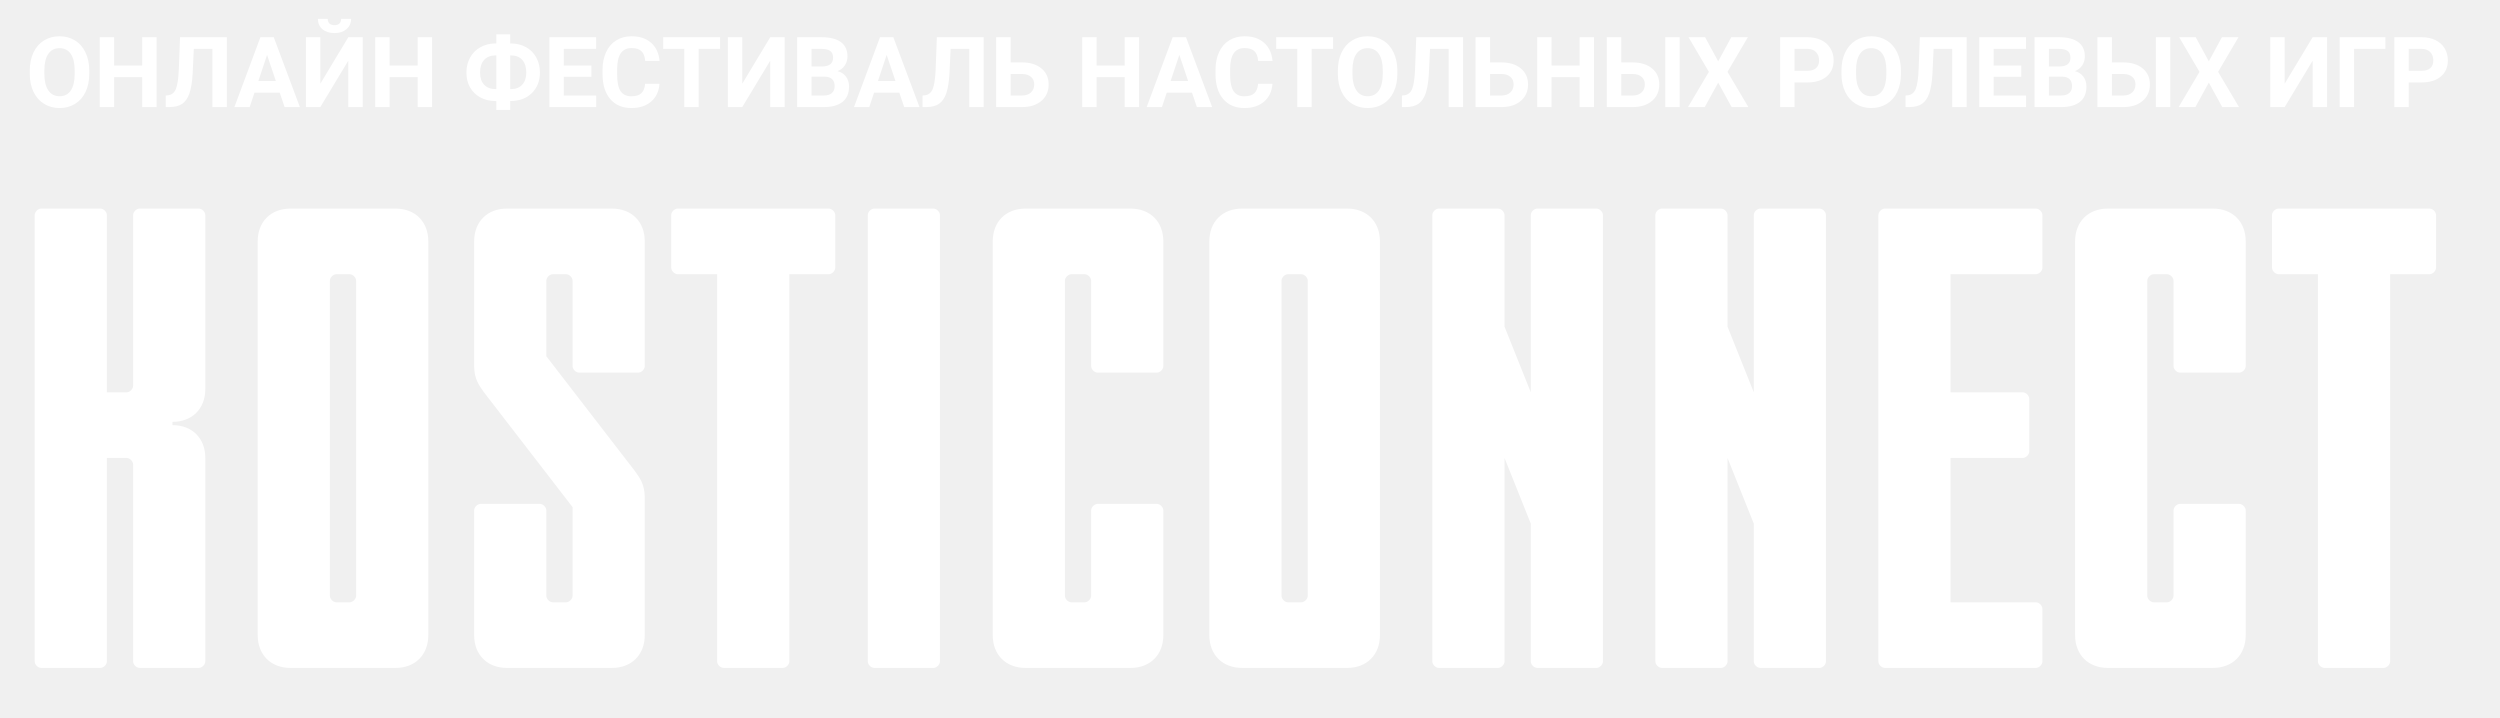
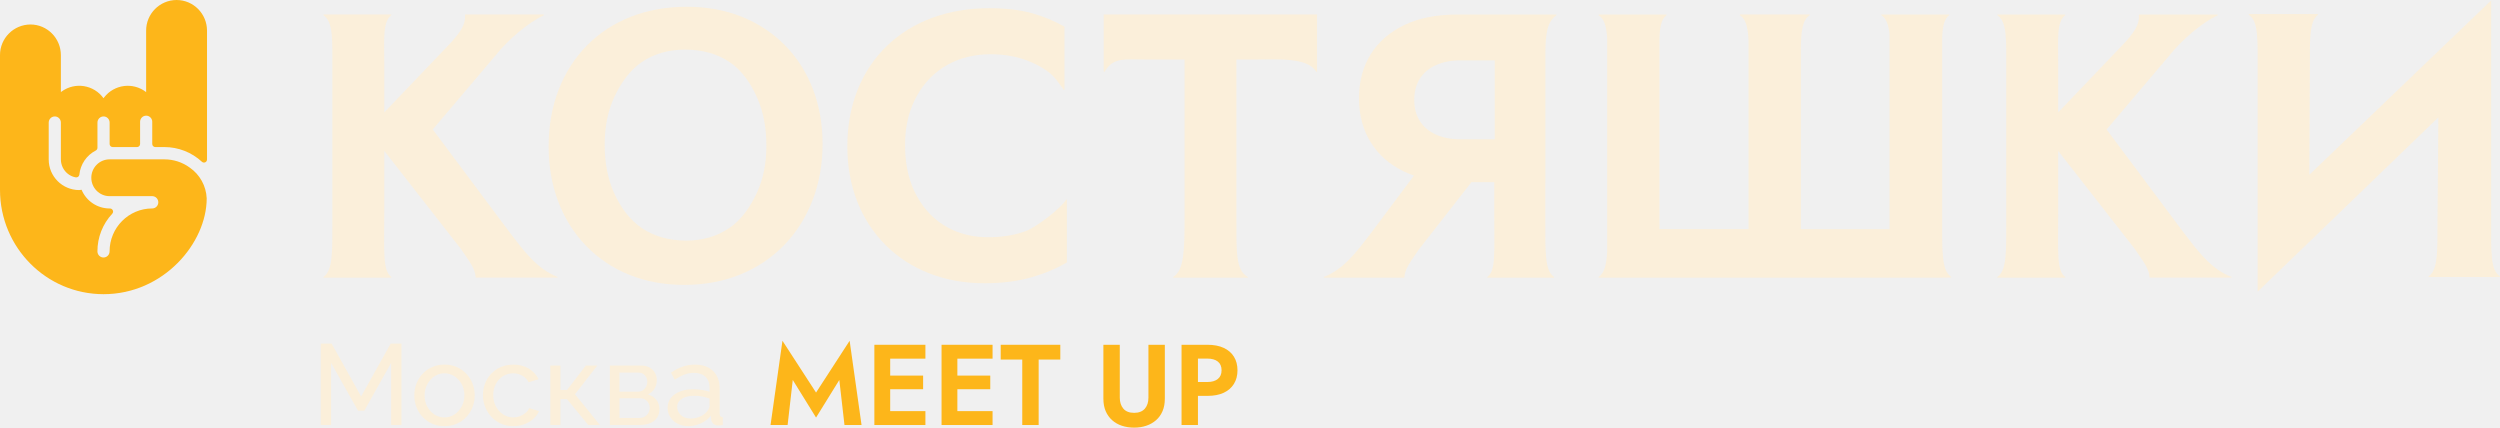
- <svg xmlns="http://www.w3.org/2000/svg" width="195" height="56" viewBox="0 0 195 56" fill="none">
-   <path d="M6.962 5.751C6.962 6.288 6.868 6.758 6.678 7.162C6.488 7.566 6.216 7.878 5.862 8.098C5.51 8.317 5.106 8.427 4.65 8.427C4.198 8.427 3.795 8.319 3.441 8.101C3.087 7.884 2.812 7.575 2.617 7.173C2.423 6.769 2.324 6.305 2.322 5.781V5.512C2.322 4.975 2.418 4.504 2.61 4.097C2.805 3.688 3.078 3.375 3.43 3.158C3.784 2.938 4.188 2.829 4.642 2.829C5.096 2.829 5.499 2.938 5.851 3.158C6.205 3.375 6.478 3.688 6.67 4.097C6.865 4.504 6.962 4.974 6.962 5.508V5.751ZM5.825 5.504C5.825 4.933 5.722 4.499 5.518 4.202C5.313 3.905 5.021 3.757 4.642 3.757C4.265 3.757 3.975 3.904 3.77 4.198C3.566 4.49 3.462 4.919 3.46 5.486V5.751C3.46 6.308 3.562 6.739 3.766 7.046C3.971 7.353 4.265 7.506 4.65 7.506C5.026 7.506 5.316 7.359 5.518 7.065C5.72 6.768 5.822 6.336 5.825 5.77V5.504ZM12.213 8.352H11.09V6.017H8.901V8.352H7.778V2.903H8.901V5.111H11.09V2.903H12.213V8.352ZM17.695 2.903V8.352H16.569V3.813H15.117L15.027 5.736C14.99 6.385 14.907 6.896 14.78 7.271C14.653 7.642 14.467 7.916 14.223 8.09C13.978 8.262 13.644 8.35 13.22 8.352H12.928V7.45L13.115 7.432C13.397 7.394 13.598 7.232 13.717 6.945C13.839 6.656 13.917 6.142 13.949 5.403L14.043 2.903H17.695ZM21.82 7.229H19.851L19.477 8.352H18.283L20.311 2.903H21.352L23.391 8.352H22.198L21.82 7.229ZM20.154 6.32H21.516L20.831 4.281L20.154 6.32ZM27.167 2.903H28.294V8.352H27.167V4.733L24.985 8.352H23.863V2.903H24.985V6.53L27.167 2.903ZM27.384 1.47C27.384 1.802 27.265 2.07 27.025 2.275C26.788 2.479 26.476 2.582 26.09 2.582C25.703 2.582 25.39 2.48 25.15 2.278C24.913 2.076 24.795 1.807 24.795 1.47H25.562C25.562 1.627 25.608 1.749 25.7 1.837C25.795 1.922 25.925 1.964 26.09 1.964C26.252 1.964 26.379 1.922 26.471 1.837C26.564 1.749 26.61 1.627 26.61 1.47H27.384ZM33.701 8.352H32.579V6.017H30.39V8.352H29.267V2.903H30.39V5.111H32.579V2.903H33.701V8.352ZM39.794 3.39H39.861C40.288 3.39 40.673 3.485 41.018 3.674C41.364 3.861 41.634 4.128 41.826 4.475C42.018 4.822 42.114 5.216 42.114 5.658C42.114 6.311 41.905 6.845 41.486 7.259C41.069 7.674 40.505 7.881 39.794 7.881V8.577H38.712V7.881H38.641C38.21 7.881 37.821 7.788 37.474 7.604C37.127 7.417 36.858 7.155 36.665 6.818C36.476 6.481 36.381 6.097 36.381 5.665C36.381 5.229 36.476 4.838 36.665 4.494C36.855 4.15 37.121 3.881 37.462 3.689C37.804 3.495 38.186 3.395 38.608 3.39H38.712V2.679H39.794V3.39ZM38.641 4.322C38.27 4.322 37.976 4.439 37.762 4.673C37.55 4.908 37.444 5.239 37.444 5.665C37.444 6.064 37.55 6.379 37.762 6.608C37.974 6.835 38.272 6.949 38.656 6.949H38.712V4.322H38.641ZM39.794 4.322V6.949H39.869C40.236 6.949 40.524 6.834 40.733 6.605C40.945 6.372 41.051 6.057 41.051 5.658C41.051 5.241 40.948 4.914 40.741 4.677C40.534 4.44 40.237 4.322 39.85 4.322H39.794ZM46.13 5.991H43.974V7.45H46.504V8.352H42.852V2.903H46.496V3.813H43.974V5.111H46.13V5.991ZM51.44 6.537C51.398 7.123 51.181 7.585 50.789 7.922C50.4 8.259 49.886 8.427 49.247 8.427C48.549 8.427 47.998 8.193 47.597 7.723C47.198 7.252 46.998 6.606 46.998 5.785V5.452C46.998 4.928 47.09 4.466 47.275 4.067C47.46 3.668 47.723 3.362 48.065 3.15C48.409 2.936 48.808 2.829 49.262 2.829C49.891 2.829 50.397 2.997 50.782 3.334C51.166 3.671 51.388 4.143 51.448 4.752H50.325C50.297 4.4 50.199 4.146 50.029 3.989C49.862 3.829 49.606 3.749 49.262 3.749C48.888 3.749 48.607 3.884 48.42 4.153C48.236 4.42 48.141 4.836 48.136 5.399V5.811C48.136 6.4 48.224 6.83 48.401 7.102C48.581 7.374 48.863 7.51 49.247 7.51C49.594 7.51 49.852 7.432 50.022 7.274C50.194 7.115 50.292 6.869 50.318 6.537H51.44ZM56.167 3.813H54.498V8.352H53.375V3.813H51.728V2.903H56.167V3.813ZM60.078 2.903H61.204V8.352H60.078V4.733L57.896 8.352H56.773V2.903H57.896V6.53L60.078 2.903ZM62.177 8.352V2.903H64.086C64.747 2.903 65.248 3.031 65.59 3.285C65.932 3.537 66.103 3.908 66.103 4.397C66.103 4.663 66.034 4.899 65.897 5.104C65.76 5.306 65.569 5.454 65.324 5.549C65.604 5.619 65.823 5.76 65.983 5.972C66.145 6.184 66.226 6.444 66.226 6.75C66.226 7.274 66.059 7.671 65.725 7.941C65.39 8.21 64.914 8.347 64.295 8.352H62.177ZM63.3 5.98V7.45H64.261C64.526 7.45 64.732 7.388 64.879 7.263C65.029 7.136 65.103 6.961 65.103 6.739C65.103 6.24 64.845 5.987 64.329 5.98H63.3ZM63.3 5.186H64.13C64.697 5.176 64.98 4.95 64.98 4.509C64.98 4.262 64.908 4.085 64.763 3.977C64.621 3.868 64.395 3.813 64.086 3.813H63.3V5.186ZM70.148 7.229H68.18L67.805 8.352H66.612L68.64 2.903H69.68L71.72 8.352H70.526L70.148 7.229ZM68.483 6.32H69.845L69.16 4.281L68.483 6.32ZM76.727 2.903V8.352H75.601V3.813H74.149L74.059 5.736C74.022 6.385 73.939 6.896 73.812 7.271C73.685 7.642 73.499 7.916 73.254 8.09C73.01 8.262 72.675 8.35 72.251 8.352H71.96V7.45L72.147 7.432C72.428 7.394 72.629 7.232 72.749 6.945C72.871 6.656 72.949 6.142 72.981 5.403L73.075 2.903H76.727ZM78.83 4.868H79.706C80.347 4.868 80.855 5.024 81.229 5.336C81.606 5.645 81.794 6.063 81.794 6.59C81.794 7.118 81.607 7.544 81.233 7.866C80.861 8.185 80.366 8.347 79.747 8.352H77.7V2.903H78.83V4.868ZM78.83 5.774V7.45H79.725C80.012 7.45 80.24 7.372 80.41 7.215C80.582 7.057 80.668 6.847 80.668 6.582C80.668 6.335 80.586 6.14 80.421 5.998C80.259 5.854 80.035 5.779 79.751 5.774H78.83ZM88.849 8.352H87.726V6.017H85.537V8.352H84.414V2.903H85.537V5.111H87.726V2.903H88.849V8.352ZM92.977 7.229H91.008L90.634 8.352H89.44L91.468 2.903H92.509L94.548 8.352H93.355L92.977 7.229ZM91.311 6.32H92.673L91.989 4.281L91.311 6.32ZM99.252 6.537C99.21 7.123 98.993 7.585 98.601 7.922C98.212 8.259 97.698 8.427 97.059 8.427C96.361 8.427 95.811 8.193 95.409 7.723C95.01 7.252 94.81 6.606 94.81 5.785V5.452C94.81 4.928 94.903 4.466 95.087 4.067C95.272 3.668 95.535 3.362 95.877 3.15C96.221 2.936 96.62 2.829 97.074 2.829C97.703 2.829 98.21 2.997 98.594 3.334C98.978 3.671 99.2 4.143 99.26 4.752H98.137C98.11 4.4 98.011 4.146 97.841 3.989C97.674 3.829 97.419 3.749 97.074 3.749C96.7 3.749 96.419 3.884 96.232 4.153C96.048 4.42 95.953 4.836 95.948 5.399V5.811C95.948 6.4 96.037 6.83 96.214 7.102C96.393 7.374 96.675 7.51 97.059 7.51C97.406 7.51 97.664 7.432 97.834 7.274C98.006 7.115 98.105 6.869 98.13 6.537H99.252ZM103.979 3.813H102.31V8.352H101.187V3.813H99.541V2.903H103.979V3.813ZM108.994 5.751C108.994 6.288 108.899 6.758 108.709 7.162C108.52 7.566 108.248 7.878 107.893 8.098C107.542 8.317 107.138 8.427 106.681 8.427C106.229 8.427 105.826 8.319 105.472 8.101C105.118 7.884 104.843 7.575 104.649 7.173C104.454 6.769 104.356 6.305 104.353 5.781V5.512C104.353 4.975 104.449 4.504 104.641 4.097C104.836 3.688 105.109 3.375 105.461 3.158C105.815 2.938 106.219 2.829 106.673 2.829C107.128 2.829 107.53 2.938 107.882 3.158C108.237 3.375 108.51 3.688 108.702 4.097C108.896 4.504 108.994 4.974 108.994 5.508V5.751ZM107.856 5.504C107.856 4.933 107.754 4.499 107.549 4.202C107.345 3.905 107.053 3.757 106.673 3.757C106.297 3.757 106.006 3.904 105.802 4.198C105.597 4.49 105.493 4.919 105.491 5.486V5.751C105.491 6.308 105.593 6.739 105.798 7.046C106.002 7.353 106.297 7.506 106.681 7.506C107.058 7.506 107.347 7.359 107.549 7.065C107.751 6.768 107.854 6.336 107.856 5.77V5.504ZM114.121 2.903V8.352H112.994V3.813H111.542L111.452 5.736C111.415 6.385 111.333 6.896 111.205 7.271C111.078 7.642 110.892 7.916 110.648 8.09C110.403 8.262 110.069 8.35 109.645 8.352H109.353V7.45L109.54 7.432C109.822 7.394 110.023 7.232 110.143 6.945C110.265 6.656 110.342 6.142 110.375 5.403L110.468 2.903H114.121ZM116.224 4.868H117.1C117.741 4.868 118.249 5.024 118.623 5.336C119 5.645 119.188 6.063 119.188 6.59C119.188 7.118 119.001 7.544 118.627 7.866C118.255 8.185 117.76 8.347 117.141 8.352H115.094V2.903H116.224V4.868ZM116.224 5.774V7.45H117.118C117.405 7.45 117.634 7.372 117.803 7.215C117.975 7.057 118.061 6.847 118.061 6.582C118.061 6.335 117.979 6.14 117.814 5.998C117.652 5.854 117.429 5.779 117.145 5.774H116.224ZM124.334 8.352H123.211V6.017H121.022V8.352H119.899V2.903H121.022V5.111H123.211V2.903H124.334V8.352ZM126.459 4.868H127.335C127.976 4.868 128.484 5.024 128.858 5.336C129.235 5.645 129.423 6.063 129.423 6.59C129.423 7.118 129.236 7.544 128.862 7.866C128.49 8.185 127.995 8.347 127.376 8.352H125.329V2.903H126.459V4.868ZM131.014 8.352H129.891V2.903H131.014V8.352ZM126.459 5.774V7.45H127.354C127.641 7.45 127.869 7.372 128.039 7.215C128.211 7.057 128.297 6.847 128.297 6.582C128.297 6.335 128.214 6.14 128.05 5.998C127.888 5.854 127.664 5.779 127.38 5.774H126.459ZM134.019 4.782L135.04 2.903H136.332L134.745 5.605L136.373 8.352H135.067L134.019 6.444L132.971 8.352H131.665L133.293 5.605L131.706 2.903H132.997L134.019 4.782ZM139.973 6.432V8.352H138.85V2.903H140.976C141.385 2.903 141.744 2.978 142.054 3.128C142.366 3.278 142.605 3.491 142.772 3.768C142.939 4.042 143.023 4.355 143.023 4.707C143.023 5.241 142.84 5.663 142.473 5.972C142.109 6.279 141.603 6.432 140.957 6.432H139.973ZM139.973 5.523H140.976C141.273 5.523 141.499 5.453 141.653 5.313C141.81 5.174 141.889 4.974 141.889 4.715C141.889 4.448 141.81 4.232 141.653 4.067C141.496 3.903 141.279 3.818 141.002 3.813H139.973V5.523ZM148.273 5.751C148.273 6.288 148.179 6.758 147.989 7.162C147.799 7.566 147.527 7.878 147.173 8.098C146.821 8.317 146.417 8.427 145.961 8.427C145.509 8.427 145.106 8.319 144.752 8.101C144.398 7.884 144.123 7.575 143.929 7.173C143.734 6.769 143.635 6.305 143.633 5.781V5.512C143.633 4.975 143.729 4.504 143.921 4.097C144.116 3.688 144.389 3.375 144.741 3.158C145.095 2.938 145.499 2.829 145.953 2.829C146.407 2.829 146.81 2.938 147.162 3.158C147.516 3.375 147.789 3.688 147.982 4.097C148.176 4.504 148.273 4.974 148.273 5.508V5.751ZM147.136 5.504C147.136 4.933 147.033 4.499 146.829 4.202C146.624 3.905 146.332 3.757 145.953 3.757C145.576 3.757 145.286 3.904 145.081 4.198C144.877 4.49 144.773 4.919 144.771 5.486V5.751C144.771 6.308 144.873 6.739 145.077 7.046C145.282 7.353 145.576 7.506 145.961 7.506C146.337 7.506 146.627 7.359 146.829 7.065C147.031 6.768 147.133 6.336 147.136 5.77V5.504ZM153.4 2.903V8.352H152.274V3.813H150.822L150.732 5.736C150.695 6.385 150.612 6.896 150.485 7.271C150.358 7.642 150.172 7.916 149.928 8.09C149.683 8.262 149.349 8.35 148.925 8.352H148.633V7.45L148.82 7.432C149.102 7.394 149.303 7.232 149.422 6.945C149.545 6.656 149.622 6.142 149.654 5.403L149.748 2.903H153.4ZM157.659 5.991H155.504V7.45H158.033V8.352H154.381V2.903H158.026V3.813H155.504V5.111H157.659V5.991ZM158.692 8.352V2.903H160.601C161.262 2.903 161.763 3.031 162.105 3.285C162.447 3.537 162.618 3.908 162.618 4.397C162.618 4.663 162.549 4.899 162.412 5.104C162.275 5.306 162.084 5.454 161.839 5.549C162.119 5.619 162.338 5.76 162.498 5.972C162.66 6.184 162.741 6.444 162.741 6.75C162.741 7.274 162.574 7.671 162.24 7.941C161.906 8.21 161.429 8.347 160.81 8.352H158.692ZM159.815 5.98V7.45H160.777C161.041 7.45 161.247 7.388 161.394 7.263C161.544 7.136 161.619 6.961 161.619 6.739C161.619 6.24 161.36 5.987 160.844 5.98H159.815ZM159.815 5.186H160.646C161.212 5.176 161.495 4.95 161.495 4.509C161.495 4.262 161.423 4.085 161.278 3.977C161.136 3.868 160.91 3.813 160.601 3.813H159.815V5.186ZM164.729 4.868H165.604C166.245 4.868 166.753 5.024 167.127 5.336C167.504 5.645 167.692 6.063 167.692 6.59C167.692 7.118 167.505 7.544 167.131 7.866C166.759 8.185 166.264 8.347 165.645 8.352H163.598V2.903H164.729V4.868ZM169.283 8.352H168.16V2.903H169.283V8.352ZM164.729 5.774V7.45H165.623C165.91 7.45 166.138 7.372 166.308 7.215C166.48 7.057 166.566 6.847 166.566 6.582C166.566 6.335 166.484 6.14 166.319 5.998C166.157 5.854 165.934 5.779 165.649 5.774H164.729ZM172.288 4.782L173.31 2.903H174.601L173.014 5.605L174.642 8.352H173.336L172.288 6.444L171.24 8.352H169.934L171.562 5.605L169.975 2.903H171.266L172.288 4.782ZM180.387 2.903H181.513V8.352H180.387V4.733L178.205 8.352H177.082V2.903H178.205V6.53L180.387 2.903ZM186.06 3.813H183.616V8.352H182.493V2.903H186.06V3.813ZM187.882 6.432V8.352H186.76V2.903H188.885C189.295 2.903 189.654 2.978 189.963 3.128C190.275 3.278 190.515 3.491 190.682 3.768C190.849 4.042 190.932 4.355 190.932 4.707C190.932 5.241 190.749 5.663 190.382 5.972C190.018 6.279 189.513 6.432 188.867 6.432H187.882ZM187.882 5.523H188.885C189.182 5.523 189.408 5.453 189.563 5.313C189.72 5.174 189.799 4.974 189.799 4.715C189.799 4.448 189.72 4.232 189.563 4.067C189.406 3.903 189.189 3.818 188.912 3.813H187.882V5.523Z" fill="white" />
-   <path d="M9.871 35.719C10.127 35.719 10.383 35.975 10.383 36.231V51.587C10.383 51.842 10.639 52.098 10.895 52.098H15.502C15.758 52.098 16.014 51.842 16.014 51.587V35.719C16.014 34.184 14.99 33.16 13.454 33.16V32.904C14.99 32.904 16.014 31.881 16.014 30.345V16.781C16.014 16.525 15.758 16.269 15.502 16.269H10.895C10.639 16.269 10.383 16.525 10.383 16.781V30.089C10.383 30.345 10.127 30.601 9.871 30.601H8.336V16.781C8.336 16.525 8.08 16.269 7.824 16.269H3.217C2.962 16.269 2.706 16.525 2.706 16.781V51.587C2.706 51.842 2.962 52.098 3.217 52.098H7.824C8.08 52.098 8.336 51.842 8.336 51.587V35.719H9.871ZM22.66 16.269C21.124 16.269 20.1 17.293 20.1 18.828V49.539C20.1 51.075 21.124 52.098 22.66 52.098H30.849C32.385 52.098 33.408 51.075 33.408 49.539V18.828C33.408 17.293 32.385 16.269 30.849 16.269H22.66ZM27.778 46.468C27.778 46.724 27.522 46.98 27.266 46.98H26.242C25.986 46.98 25.731 46.724 25.731 46.468V21.899C25.731 21.644 25.986 21.388 26.242 21.388H27.266C27.522 21.388 27.778 21.644 27.778 21.899V46.468ZM36.983 28.553C36.983 29.577 37.393 30.089 37.751 30.601L44.661 39.558V46.468C44.661 46.724 44.405 46.98 44.149 46.98H43.125C42.869 46.98 42.613 46.724 42.613 46.468V39.814C42.613 39.558 42.358 39.302 42.102 39.302H37.495C37.239 39.302 36.983 39.558 36.983 39.814V49.539C36.983 51.075 38.007 52.098 39.542 52.098H47.732C49.267 52.098 50.291 51.075 50.291 49.539V38.79C50.291 37.767 49.882 37.255 49.523 36.743L42.613 27.786V21.899C42.613 21.644 42.869 21.388 43.125 21.388H44.149C44.405 21.388 44.661 21.644 44.661 21.899V28.553C44.661 28.809 44.917 29.065 45.173 29.065H49.779C50.035 29.065 50.291 28.809 50.291 28.553V18.828C50.291 17.293 49.267 16.269 47.732 16.269H39.542C38.007 16.269 36.983 17.293 36.983 18.828V28.553ZM65.15 16.781C65.15 16.525 64.895 16.269 64.639 16.269H52.866C52.61 16.269 52.354 16.525 52.354 16.781V20.876C52.354 21.132 52.61 21.388 52.866 21.388H55.937V51.587C55.937 51.842 56.193 52.098 56.449 52.098H61.056C61.312 52.098 61.568 51.842 61.568 51.587V21.388H64.639C64.895 21.388 65.15 21.132 65.15 20.876V16.781ZM73.316 16.781C73.316 16.525 73.06 16.269 72.804 16.269H68.198C67.942 16.269 67.686 16.525 67.686 16.781V51.587C67.686 51.842 67.942 52.098 68.198 52.098H72.804C73.06 52.098 73.316 51.842 73.316 51.587V16.781ZM85.622 29.065H90.229C90.485 29.065 90.741 28.809 90.741 28.553V18.828C90.741 17.293 89.717 16.269 88.181 16.269H79.992C78.457 16.269 77.433 17.293 77.433 18.828V49.539C77.433 51.075 78.457 52.098 79.992 52.098H88.181C89.717 52.098 90.741 51.075 90.741 49.539V39.814C90.741 39.558 90.485 39.302 90.229 39.302H85.622C85.366 39.302 85.11 39.558 85.11 39.814V46.468C85.11 46.724 84.855 46.98 84.599 46.98H83.575C83.319 46.98 83.063 46.724 83.063 46.468V21.899C83.063 21.644 83.319 21.388 83.575 21.388H84.599C84.855 21.388 85.11 21.644 85.11 21.899V28.553C85.11 28.809 85.366 29.065 85.622 29.065ZM96.887 16.269C95.351 16.269 94.328 17.293 94.328 18.828V49.539C94.328 51.075 95.351 52.098 96.887 52.098H105.076C106.612 52.098 107.636 51.075 107.636 49.539V18.828C107.636 17.293 106.612 16.269 105.076 16.269H96.887ZM102.005 46.468C102.005 46.724 101.749 46.98 101.493 46.98H100.47C100.214 46.98 99.958 46.724 99.958 46.468V21.899C99.958 21.644 100.214 21.388 100.47 21.388H101.493C101.749 21.388 102.005 21.644 102.005 21.899V46.468ZM119.4 51.587C119.4 51.842 119.656 52.098 119.912 52.098H124.518C124.774 52.098 125.03 51.842 125.03 51.587V16.781C125.03 16.525 124.774 16.269 124.518 16.269H119.912C119.656 16.269 119.4 16.525 119.4 16.781V30.601L117.353 25.482V16.781C117.353 16.525 117.097 16.269 116.841 16.269H112.234C111.978 16.269 111.722 16.525 111.722 16.781V51.587C111.722 51.842 111.978 52.098 112.234 52.098H116.841C117.097 52.098 117.353 51.842 117.353 51.587V35.719L119.4 40.838V51.587ZM136.795 51.587C136.795 51.842 137.051 52.098 137.307 52.098H141.913C142.169 52.098 142.425 51.842 142.425 51.587V16.781C142.425 16.525 142.169 16.269 141.913 16.269H137.307C137.051 16.269 136.795 16.525 136.795 16.781V30.601L134.747 25.482V16.781C134.747 16.525 134.491 16.269 134.235 16.269H129.629C129.373 16.269 129.117 16.525 129.117 16.781V51.587C129.117 51.842 129.373 52.098 129.629 52.098H134.235C134.491 52.098 134.747 51.842 134.747 51.587V35.719L136.795 40.838V51.587ZM158.284 31.113C158.284 30.857 158.028 30.601 157.772 30.601H152.142V21.388H158.796C159.052 21.388 159.308 21.132 159.308 20.876V16.781C159.308 16.525 159.052 16.269 158.796 16.269H147.024C146.768 16.269 146.512 16.525 146.512 16.781V51.587C146.512 51.842 146.768 52.098 147.024 52.098H158.796C159.052 52.098 159.308 51.842 159.308 51.587V47.492C159.308 47.236 159.052 46.98 158.796 46.98H152.142V35.719H157.772C158.028 35.719 158.284 35.463 158.284 35.207V31.113ZM170.047 29.065H174.653C174.909 29.065 175.165 28.809 175.165 28.553V18.828C175.165 17.293 174.141 16.269 172.606 16.269H164.416C162.881 16.269 161.857 17.293 161.857 18.828V49.539C161.857 51.075 162.881 52.098 164.416 52.098H172.606C174.141 52.098 175.165 51.075 175.165 49.539V39.814C175.165 39.558 174.909 39.302 174.653 39.302H170.047C169.791 39.302 169.535 39.558 169.535 39.814V46.468C169.535 46.724 169.279 46.98 169.023 46.98H167.999C167.743 46.98 167.487 46.724 167.487 46.468V21.899C167.487 21.644 167.743 21.388 167.999 21.388H169.023C169.279 21.388 169.535 21.644 169.535 21.899V28.553C169.535 28.809 169.791 29.065 170.047 29.065ZM190.012 16.781C190.012 16.525 189.757 16.269 189.501 16.269H177.728C177.472 16.269 177.216 16.525 177.216 16.781V20.876C177.216 21.132 177.472 21.388 177.728 21.388H180.799V51.587C180.799 51.842 181.055 52.098 181.311 52.098H185.918C186.174 52.098 186.43 51.842 186.43 51.587V21.388H189.501C189.757 21.388 190.012 21.132 190.012 20.876V16.781Z" fill="white" />
+ <svg xmlns="http://www.w3.org/2000/svg" version="1.1" id="Layer_1" x="0px" y="0px" viewBox="0 0 785.22 134.32" style="enable-background:new 0 0 785.22 134.32;" xml:space="preserve">
+   <style type="text/css">
+ 	.st0{fill-rule:evenodd;clip-rule:evenodd;fill:#FDB61A;}
+ 	.st1{fill:#FBEFDA;}
+ 	.st2{fill:#FDB61A;}
+ </style>
+   <g>
+     <path class="st0" d="M59.6,52.64c-2.31-1.69-5.1-2.59-7.97-2.59H34.42c-3.17,0-5.74,2.59-5.74,5.78c0,3.19,2.57,5.78,5.74,5.78   h13.39c1.06,0,1.91,0.86,1.91,1.93s-0.85,1.93-1.91,1.93c-7.39,0-13.39,6.03-13.39,13.48c0,1.06-0.85,1.93-1.91,1.93   c-1.06,0-1.91-0.87-1.91-1.92c0,0,0,0,0,0c-0.01-4.4,1.66-8.64,4.67-11.85c0.36-0.39,0.34-1-0.06-1.37   c-0.17-0.16-0.4-0.25-0.64-0.26h-0.15c-3.85-0.01-7.31-2.32-8.8-5.88c-0.25,0-0.5,0.1-0.76,0.1c-5.3-0.02-9.57-4.33-9.56-9.62V38.5   c0-1.06,0.85-1.93,1.91-1.93c1.05,0,1.91,0.86,1.91,1.93v11.55c0,1.79,0.82,3.49,2.24,4.58c0.71,0.55,1.54,0.92,2.43,1.08   c0.53,0.09,1.03-0.26,1.12-0.79c0-0.02,0.01-0.04,0.01-0.06c0.33-3.24,2.27-6.1,5.17-7.59c0.32-0.17,0.52-0.5,0.52-0.86V38.5   c0-1.06,0.85-1.93,1.91-1.93c1.06,0,1.91,0.86,1.91,1.93v6.73c0,0.53,0.43,0.96,0.96,0.96h7.65c0.53,0,0.96-0.43,0.96-0.96v-6.97   c0-1.06,0.85-1.93,1.91-1.93c1.05,0,1.91,0.86,1.91,1.93v6.97c0,0.53,0.43,0.96,0.96,0.96h2.86c4.36,0,8.57,1.65,11.78,4.62   c0.28,0.26,0.68,0.33,1.03,0.17c0.35-0.15,0.57-0.5,0.57-0.88V9.63c0-5.31-4.28-9.63-9.56-9.63c-5.3,0.02-9.58,4.33-9.56,9.63v19.3   c-4.09-3.19-9.99-2.45-13.17,1.63c-0.07,0.1-0.15,0.19-0.22,0.29c-3.03-4.21-8.89-5.17-13.1-2.14c-0.1,0.07-0.19,0.14-0.29,0.21   v-11.6c0-5.31-4.28-9.63-9.56-9.63C4.26,7.72-0.02,12.03,0,17.32c0,0,0,0,0,0v42.35C0.02,77.74,14.56,92.38,32.51,92.4   c18.87,0,32.41-16.07,32.41-30.11C64.75,58.41,62.78,54.84,59.6,52.64L59.6,52.64z" />
+     <g>
+       <g>
+         <path class="st1" d="M246.45,14.13c-3.83-3.85-8.38-6.85-13.6-8.92c-5.15-2.04-10.87-3.09-17.1-3.09     c-6.37,0-12.2,1.05-17.45,3.08c-5.39,2.09-10.05,5.13-13.92,9.05c-3.87,3.92-6.88,8.63-8.96,14.05     c-2.05,5.33-3.1,11.26-3.1,17.74c0,6.2,1.02,11.98,3.01,17.25c2.01,5.31,4.93,9.98,8.72,13.9c3.78,3.91,8.31,6.98,13.57,9.11     c5.15,2.09,10.91,3.18,17.25,3.18c6.42,0,12.3-1.1,17.58-3.24c5.33-2.15,9.97-5.26,13.83-9.24c3.86-3.97,6.87-8.72,8.96-14.16     c2.05-5.35,3.12-11.25,3.12-17.63c0-6.32-1.05-12.12-3.07-17.33C253.24,22.58,250.27,17.97,246.45,14.13z M237.72,60.57     c-2.05,4.44-4.88,8.48-8.58,11c-3.85,2.63-8.43,4-13.56,4c-5.45,0-10.09-1.33-13.93-3.89c-3.83-2.55-6.85-6.69-8.86-11.27     c-1.9-4.31-2.87-9.33-2.87-14.99c0-5.56,1-10.52,2.96-14.79c2.03-4.44,4.94-8.59,8.68-11.12c3.8-2.58,8.37-3.93,13.61-3.93     c5.45,0,10.16,1.34,14.04,3.96c3.77,2.53,6.68,6.72,8.66,11.27c1.88,4.27,2.84,9.27,2.84,14.95     C240.72,51.37,239.69,56.32,237.72,60.57z" />
+         <path class="st1" d="M334.87,62.68c-1.59,2.75-9.43,8.67-12.53,9.84c-3.15,1.19-6.74,1.87-10.83,1.98     c-0.77,0.02-1.55,0.02-2.33-0.01c-4.2-0.15-7.98-1.16-11.35-2.95c-4.15-2.21-7.42-5.55-9.81-9.86     c-2.34-4.21-3.59-9.21-3.74-14.86c-0.02-0.9-0.02-1.79,0.01-2.69c0.17-4.64,1.13-8.77,2.84-12.36c2.1-4.45,5.11-7.97,8.95-10.49     c3.82-2.5,8.26-3.93,13.26-4.19c1.13-0.06,2.25-0.07,3.38-0.02c2.66,0.11,5.19,0.49,7.55,1.17c3.15,0.91,6.05,2.26,8.62,4.06     c2.4,1.68,3.53,3.65,5.25,5.93c0.03,0.03,0.17,0,0.2,0.03V8.36c-3.27-1.81-6.64-3.23-10.2-4.21c-3.86-1.06-8.29-1.57-13.43-1.57     c-6.48,0-12.46,1.02-17.86,3c-5.52,2.02-10.31,4.99-14.3,8.85c-3.99,3.86-7.09,8.5-9.22,13.86c-2.1,5.28-3.19,11.21-3.19,17.73     c0,6.27,1.06,12.07,3.11,17.28c2.06,5.22,5.03,9.8,8.87,13.64c3.84,3.86,8.45,6.87,13.78,8.93c5.24,2.04,11.05,3.1,17.38,3.1     c5.55,0,10.48-0.67,14.64-1.86c4.17-1.18,7.95-2.8,11.18-4.69V62.71C335.13,62.71,334.9,62.65,334.87,62.68z" />
+         <path class="st1" d="M160,72.89l-24.08-32.23l19.54-23.03c4.1-5.17,10.35-10.47,15.35-12.85V4.55h-24.75     c0.12,2.26-0.28,4.24-4.28,8.68L120.7,35.3V19.48c0-6.9-0.54-12.67,2.2-14.69V4.55h-21.3v0.24c3.09,2.02,2.79,7.67,2.79,17.07     v47.49c0,9.76,0.18,15.59-2.79,17.62v0.24h21.3v-0.24c-2.74-2.02-2.2-7.74-2.2-20.35V47.4l24.04,30.76     c2.74,4.05,4.54,6.18,4.67,9.04h25.71v-0.24C168.71,84.56,164.46,78.7,160,72.89z" />
+         <path class="st1" d="M346.67,22.47l0.24,0.12c2.7-4.7,6.23-3.89,13.28-3.89h11.87v49.93c0,9.99-0.17,16.34-3.58,18.34v0.24h23.45     v-0.24c-3.88-2-3.58-8.23-3.58-18.34V18.7h5.75c7.05,0,16.64-0.81,19.34,3.89l0.23-0.12V4.55h-67.01V22.47z" />
+         <g>
+           <path class="st1" d="M122.85,133.49v-19.51l-8.42,15.01h-1.98l-8.46-15.01v19.51h-3.24v-25.56h3.42l9.25,16.6l9.29-16.6h3.38      v25.56H122.85z" />
+           <path class="st1" d="M139.59,133.85c-1.42,0-2.7-0.26-3.85-0.77s-2.15-1.21-2.99-2.11s-1.49-1.92-1.94-3.09      c-0.46-1.17-0.68-2.39-0.68-3.68c0-1.31,0.23-2.55,0.68-3.72c0.46-1.17,1.1-2.2,1.94-3.09c0.84-0.89,1.84-1.6,3.01-2.11      c1.16-0.51,2.45-0.77,3.87-0.77c1.39,0,2.66,0.26,3.82,0.77c1.15,0.51,2.15,1.22,3.01,2.11c0.85,0.89,1.51,1.92,1.96,3.09      c0.46,1.17,0.68,2.41,0.68,3.72c0,1.29-0.23,2.51-0.68,3.68c-0.46,1.17-1.1,2.2-1.94,3.09s-1.84,1.6-3.01,2.11      S141.01,133.85,139.59,133.85z M133.36,124.23c0,1.28,0.28,2.45,0.85,3.49c0.56,1.04,1.31,1.87,2.25,2.48      c0.94,0.61,1.98,0.91,3.13,0.91c1.15,0,2.2-0.31,3.15-0.93c0.95-0.62,1.7-1.45,2.27-2.51c0.56-1.06,0.85-2.23,0.85-3.51      c0-1.28-0.28-2.45-0.85-3.49c-0.56-1.04-1.32-1.88-2.27-2.49c-0.95-0.62-2-0.93-3.15-0.93c-1.15,0-2.2,0.32-3.13,0.94      c-0.94,0.63-1.69,1.47-2.25,2.51C133.64,121.75,133.36,122.93,133.36,124.23z" />
+           <path class="st1" d="M161.26,133.85c-1.42,0-2.71-0.26-3.87-0.77s-2.17-1.22-3.02-2.13c-0.85-0.91-1.51-1.94-1.98-3.11      c-0.47-1.17-0.7-2.41-0.7-3.72c0-1.76,0.4-3.37,1.19-4.82c0.79-1.45,1.91-2.61,3.35-3.48c1.44-0.87,3.11-1.3,5-1.3      c1.85,0,3.46,0.41,4.84,1.24c1.38,0.83,2.41,1.94,3.08,3.33l-3.1,0.97c-0.48-0.89-1.15-1.58-2.02-2.07      c-0.86-0.49-1.82-0.74-2.88-0.74c-1.15,0-2.2,0.3-3.15,0.89c-0.95,0.59-1.7,1.41-2.25,2.44c-0.55,1.03-0.83,2.21-0.83,3.54      c0,1.31,0.28,2.49,0.85,3.54c0.56,1.06,1.32,1.89,2.27,2.51c0.95,0.62,2,0.93,3.15,0.93c0.74,0,1.46-0.13,2.14-0.4      c0.68-0.26,1.28-0.62,1.8-1.06c0.52-0.44,0.87-0.93,1.06-1.46l3.1,0.94c-0.38,0.91-0.97,1.72-1.75,2.43      c-0.78,0.71-1.71,1.27-2.77,1.67C163.7,133.64,162.53,133.85,161.26,133.85z" />
+           <path class="st1" d="M172.85,133.49V114.8h3.17v7.67h2.09l5.9-7.67h3.6l-7.02,9.04l7.85,9.65h-3.67l-6.66-8.1h-2.09v8.1H172.85z      " />
+           <path class="st1" d="M191.54,133.49V114.8h9.72c1.13,0,2.06,0.22,2.81,0.66s1.3,1.01,1.67,1.7c0.37,0.69,0.56,1.43,0.56,2.21      c0,1-0.24,1.9-0.72,2.7c-0.48,0.8-1.18,1.4-2.09,1.8c1.08,0.31,1.96,0.87,2.63,1.67s1.01,1.79,1.01,2.96      c0,1.05-0.25,1.95-0.76,2.69c-0.5,0.74-1.21,1.31-2.12,1.7s-1.97,0.59-3.17,0.59H191.54z M194.56,123.01h5.87      c0.58,0,1.08-0.15,1.51-0.44c0.43-0.3,0.77-0.68,1.01-1.16c0.24-0.47,0.36-0.97,0.36-1.5c0-0.78-0.26-1.46-0.77-2.03      c-0.52-0.57-1.18-0.85-2-0.85h-5.98V123.01z M194.56,131.26h6.44c0.58,0,1.1-0.14,1.57-0.43c0.47-0.29,0.83-0.67,1.1-1.15      c0.26-0.48,0.4-0.98,0.4-1.5c0-0.57-0.13-1.09-0.38-1.56c-0.25-0.46-0.6-0.83-1.04-1.11c-0.44-0.27-0.95-0.41-1.53-0.41h-6.55      V131.26z" />
+           <path class="st1" d="M209.68,128.09c0-1.19,0.34-2.22,1.03-3.09c0.68-0.87,1.62-1.54,2.83-2.02c1.2-0.48,2.59-0.72,4.18-0.72      c0.84,0,1.73,0.07,2.66,0.2c0.94,0.13,1.76,0.33,2.48,0.59v-1.36c0-1.42-0.43-2.54-1.3-3.36c-0.86-0.82-2.09-1.22-3.67-1.22      c-1.03,0-2.02,0.19-2.97,0.56c-0.95,0.37-1.95,0.91-3.01,1.6l-1.15-2.23c1.22-0.84,2.45-1.47,3.67-1.89s2.5-0.63,3.82-0.63      c2.4,0,4.29,0.66,5.69,1.98c1.39,1.32,2.09,3.16,2.09,5.51v7.89c0,0.38,0.08,0.66,0.23,0.84c0.16,0.18,0.41,0.28,0.77,0.3v2.45      c-0.31,0.05-0.58,0.08-0.81,0.11c-0.23,0.02-0.41,0.04-0.56,0.04c-0.75,0-1.3-0.2-1.67-0.61s-0.58-0.84-0.63-1.3l-0.07-1.19      c-0.82,1.06-1.88,1.87-3.2,2.45c-1.32,0.58-2.63,0.86-3.92,0.86c-1.25,0-2.36-0.26-3.35-0.77s-1.75-1.2-2.3-2.08      C209.96,130.13,209.68,129.16,209.68,128.09z M221.92,129.4c0.29-0.33,0.52-0.67,0.68-1.02s0.25-0.64,0.25-0.87v-2.32      c-0.74-0.28-1.52-0.5-2.34-0.66c-0.82-0.15-1.62-0.23-2.41-0.23c-1.61,0-2.91,0.31-3.91,0.94s-1.49,1.49-1.49,2.58      c0,0.59,0.16,1.17,0.49,1.73c0.32,0.56,0.8,1.02,1.44,1.37c0.64,0.36,1.42,0.54,2.36,0.54c0.98,0,1.92-0.2,2.81-0.59      C220.68,130.49,221.39,130,221.92,129.4z" />
+         </g>
+         <g>
+           <path class="st1" d="M685.74,72.9l-24.08-32.23l19.54-23.03c4.1-5.17,10.35-10.47,15.35-12.84V4.56h-24.75      c0.12,2.26-0.28,4.24-4.28,8.68l-21.07,22.06V19.49c0-6.9-0.54-12.67,2.2-14.69V4.56h-21.3V4.8c3.09,2.02,2.79,7.67,2.79,17.07      v47.49c0,9.76,0.18,15.59-2.79,17.62v0.24h21.3v-0.24c-2.74-2.02-2.2-7.74-2.2-20.35V47.4l24.04,30.76      c2.74,4.05,4.54,6.18,4.67,9.04h25.71v-0.24C694.45,84.57,690.2,78.71,685.74,72.9z" />
+           <path class="st1" d="M782.44,69.21V0.14L725.33,54.9L725.5,20c0-7.51-0.18-13.33,2.55-15.35V4.41h-21.74v0.24      c3.09,2.02,2.79,7.72,2.79,17.58v69.39l56.76-54.76l-0.27,32.34c0,9.75,0.18,15.57-2.79,17.59v0.24h22.41v-0.24      C782.14,84.77,782.44,79.07,782.44,69.21z" />
+           <path class="st1" d="M475.13,4.56h-3.2h-3.41h-10.86c-6.46,0-11.98,1.1-16.59,3.31c-4.6,2.2-8.13,5.27-10.57,9.21      c-2.44,3.94-3.66,8.54-3.66,13.81c0,5.2,1.22,9.78,3.66,13.76c2.44,3.98,5.96,7.07,10.57,9.27c0.97,0.46,1.99,0.87,3.04,1.23      l-13.44,17.98c-4.39,5.72-8.57,11.48-14.88,13.85v0.23h25.3c0.13-2.82,1.9-4.92,4.59-8.9l16.48-21.09h6.35h0.82v9.74      c0,12.41,0.53,18.03-2.16,20.02v0.23h20.95v-0.23c-2.93-1.99-2.75-7.73-2.75-17.33V57.22h0.02V25.54h0v-2.7      c0-0.43,0-0.85,0-1.27v-5.33c0.07-5.68,0.58-9.46,3.45-11.43V4.56h-3.45H475.13z M445.97,24.69c1.18-1.85,2.87-3.27,5.08-4.25      c2.2-0.98,4.76-1.48,7.67-1.48h10.76v24.8h-10.76c-2.91,0-5.47-0.49-7.67-1.48c-2.21-0.98-3.9-2.4-5.08-4.25      c-1.18-1.85-1.77-4.07-1.77-6.67C444.2,28.76,444.79,26.54,445.97,24.69z" />
+           <path class="st1" d="M612.81,86.94c-2.37-1.61-2.74-5.64-2.79-12.13V11.61c0.13-3.19,0.61-5.64,2.2-6.82V4.56h-21.3V4.8      c1.56,1.02,2.25,2.98,2.55,5.86v61.32h-27.85V15.24c0.07-5.49,0.5-8.97,2.78-10.46V4.54h-0.61h-20.69h-0.61v0.24      c1.89,1.24,2.51,3.86,2.71,7.85v59.34h-27.99v-0.26c0-0.4,0.01-0.79,0.01-1.21h-0.01V12.26c0.09-3.51,0.52-6.21,2.22-7.47V4.56      h-21.3V4.8c1.79,1.17,2.44,3.56,2.67,7.17v67.11c-0.23,4.04-0.87,6.67-2.67,7.89v0.24h21.3v0h86.58v-0.03h2.79V86.94z" />
+         </g>
+       </g>
+     </g>
+     <g>
+       <path class="st2" d="M247.38,133.49h-5.36l3.74-26.46l10.55,16.27l10.55-16.27l3.74,26.46h-5.36l-1.62-14.15l-7.31,11.81    L249,119.34L247.38,133.49z" />
+       <path class="st2" d="M279.6,108.29v25.2h-4.97v-25.2H279.6z M277.95,108.29h12.71v4.36h-12.71V108.29z M277.95,117.97h11.99v4.28    h-11.99V117.97z M277.95,129.13h12.71v4.36h-12.71V129.13z" />
+       <path class="st2" d="M300.7,108.29v25.2h-4.97v-25.2H300.7z M299.04,108.29h12.71v4.36h-12.71V108.29z M299.04,117.97h11.99v4.28    h-11.99V117.97z M299.04,129.13h12.71v4.36h-12.71V129.13z" />
+       <path class="st2" d="M314.31,108.29h18.72v4.64h-6.8v20.56h-5.15v-20.56h-6.77V108.29z" />
+       <path class="st2" d="M351.71,108.29v16.6c0,1.44,0.38,2.6,1.13,3.47c0.76,0.88,1.88,1.31,3.37,1.31c1.49,0,2.61-0.44,3.37-1.31    c0.76-0.88,1.13-2.03,1.13-3.47v-16.6h5.15v16.92c0,1.49-0.24,2.8-0.72,3.92c-0.48,1.13-1.16,2.08-2.03,2.84s-1.9,1.35-3.08,1.75    c-1.18,0.4-2.45,0.59-3.82,0.59c-1.39,0-2.68-0.2-3.85-0.59c-1.18-0.4-2.2-0.98-3.06-1.75s-1.54-1.72-2.02-2.84    c-0.48-1.13-0.72-2.44-0.72-3.92v-16.92H351.71z" />
+       <path class="st2" d="M376.26,108.29v25.2h-5.15v-25.2H376.26z M374.25,108.29h5c1.99,0,3.69,0.32,5.09,0.97    c1.4,0.65,2.48,1.57,3.22,2.77c0.74,1.2,1.12,2.63,1.12,4.28c0,1.63-0.37,3.05-1.12,4.27c-0.75,1.21-1.82,2.14-3.22,2.79    c-1.4,0.65-3.1,0.97-5.09,0.97h-5v-4.36h5c1.37,0,2.45-0.31,3.24-0.94s1.19-1.54,1.19-2.74c0-1.22-0.4-2.14-1.19-2.75    c-0.79-0.61-1.87-0.92-3.24-0.92h-5V108.29z" />
+     </g>
+   </g>
</svg>
